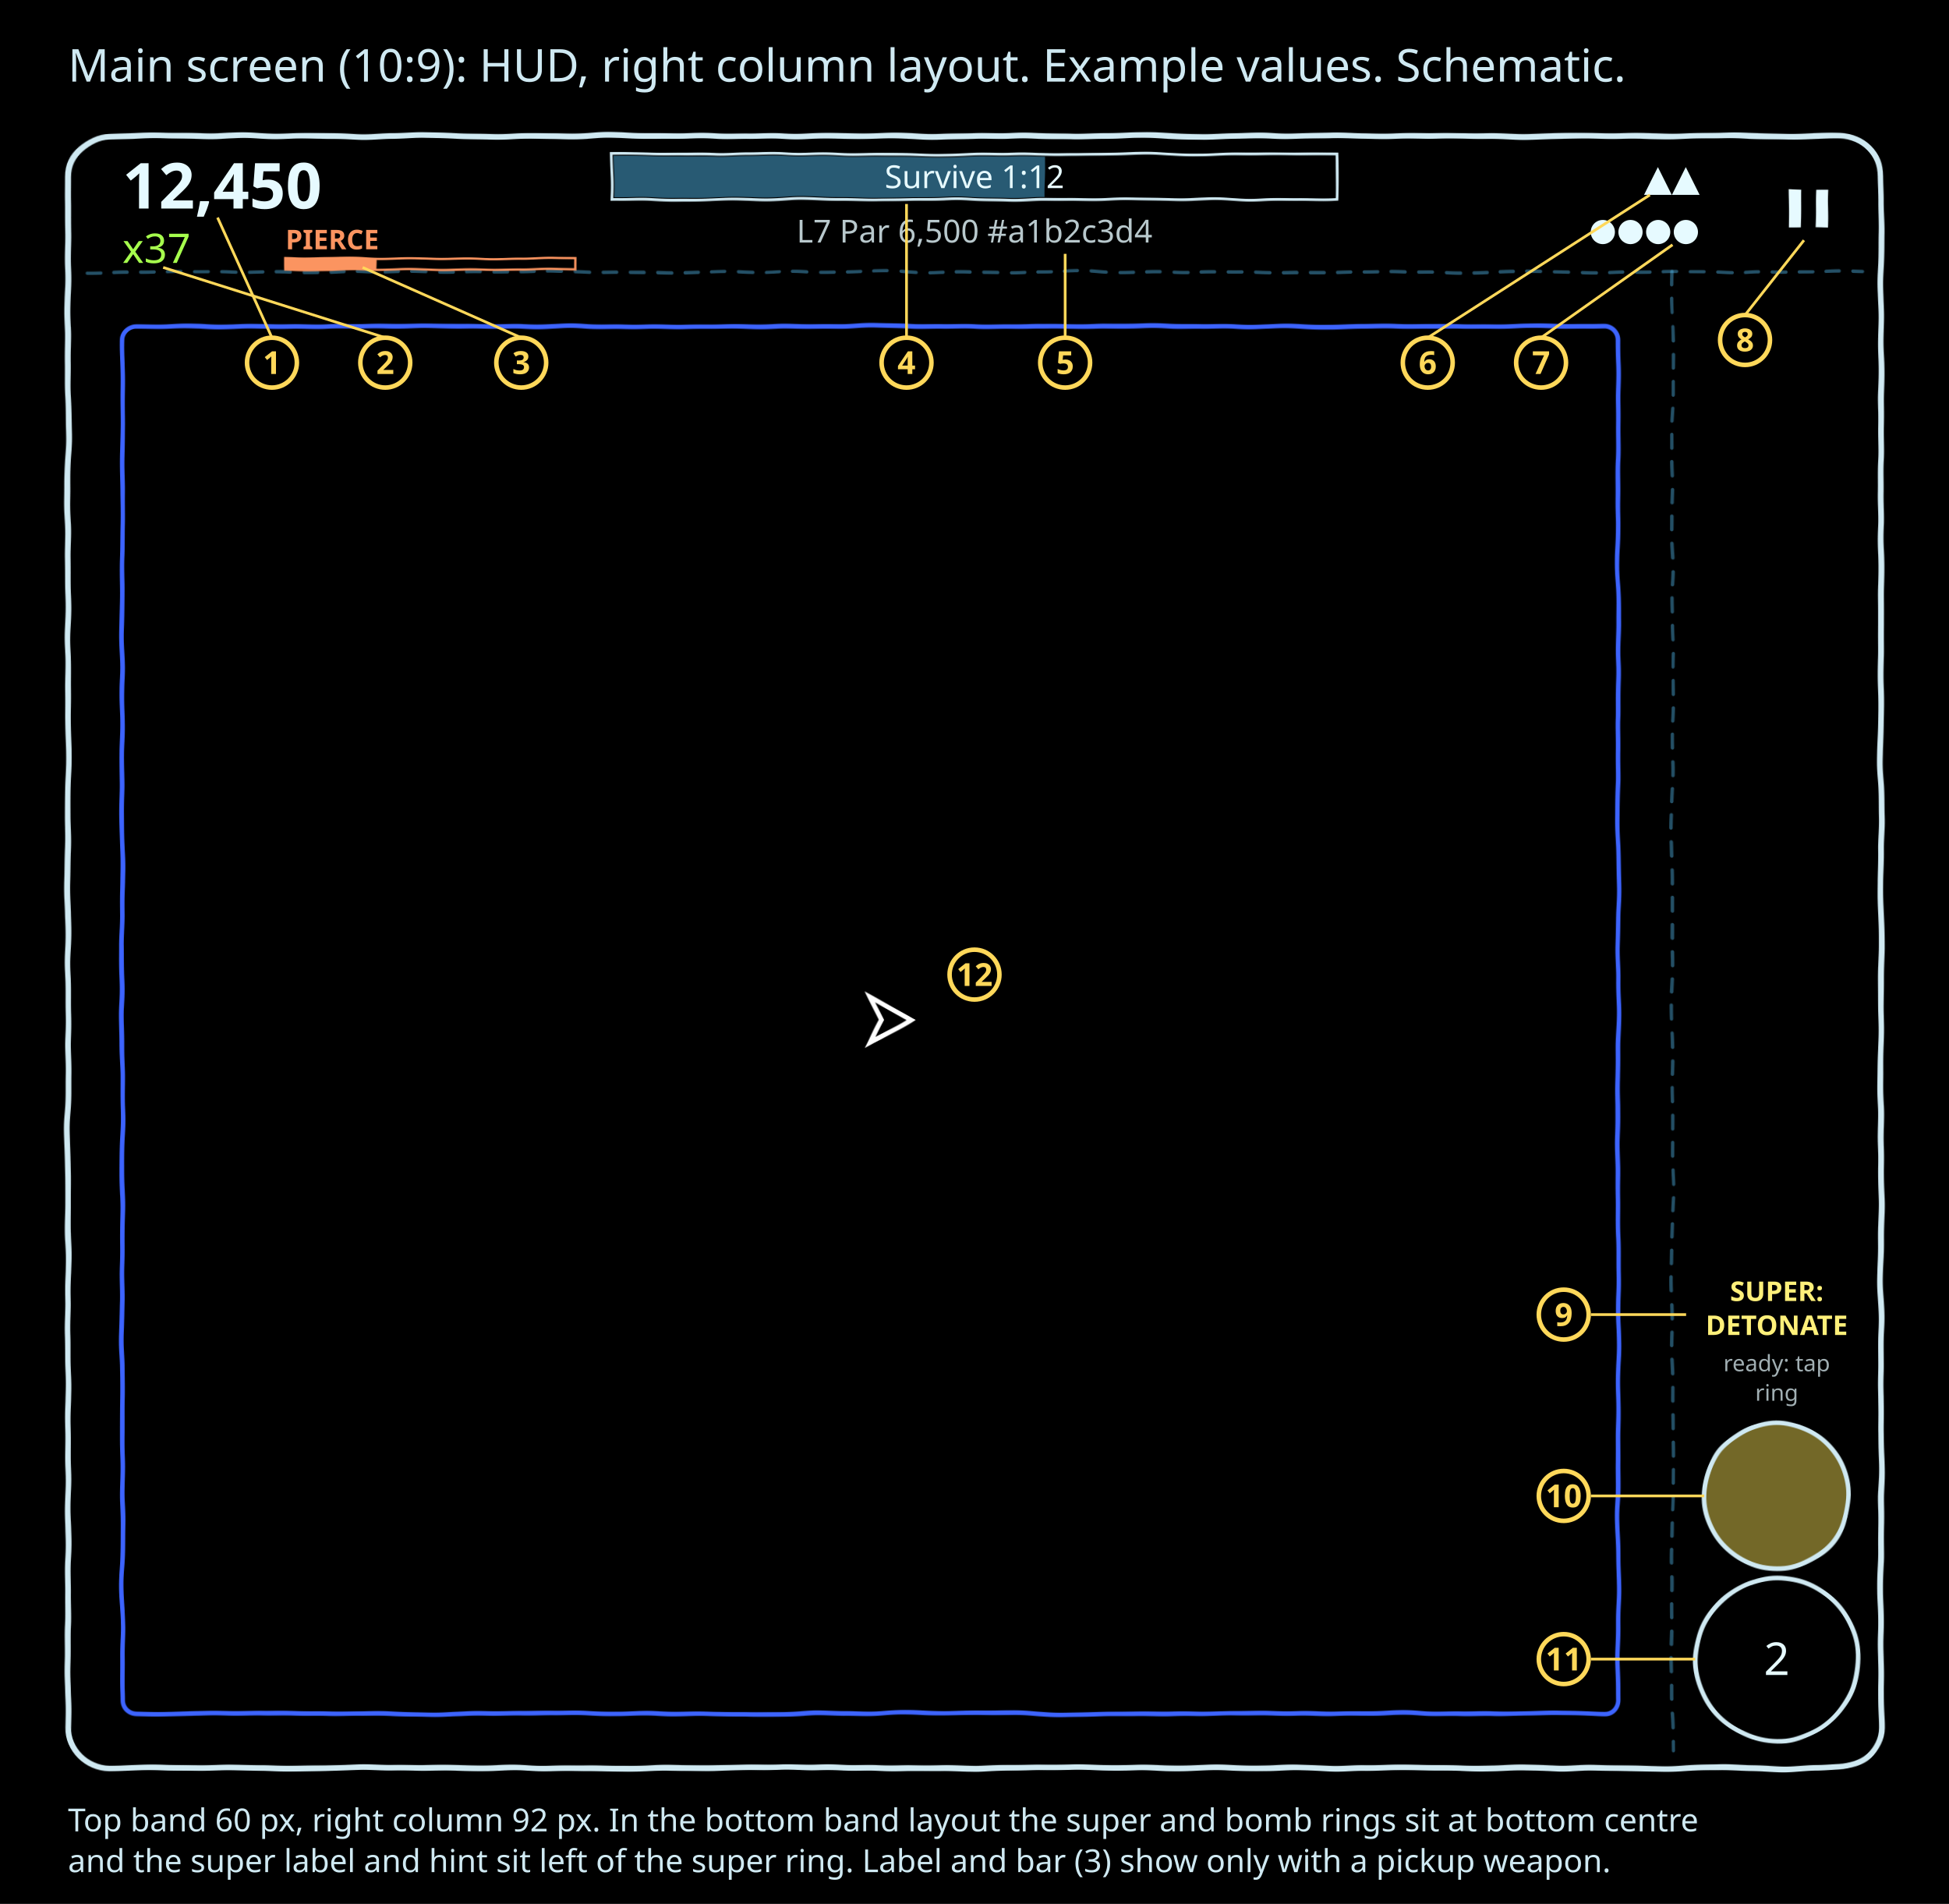
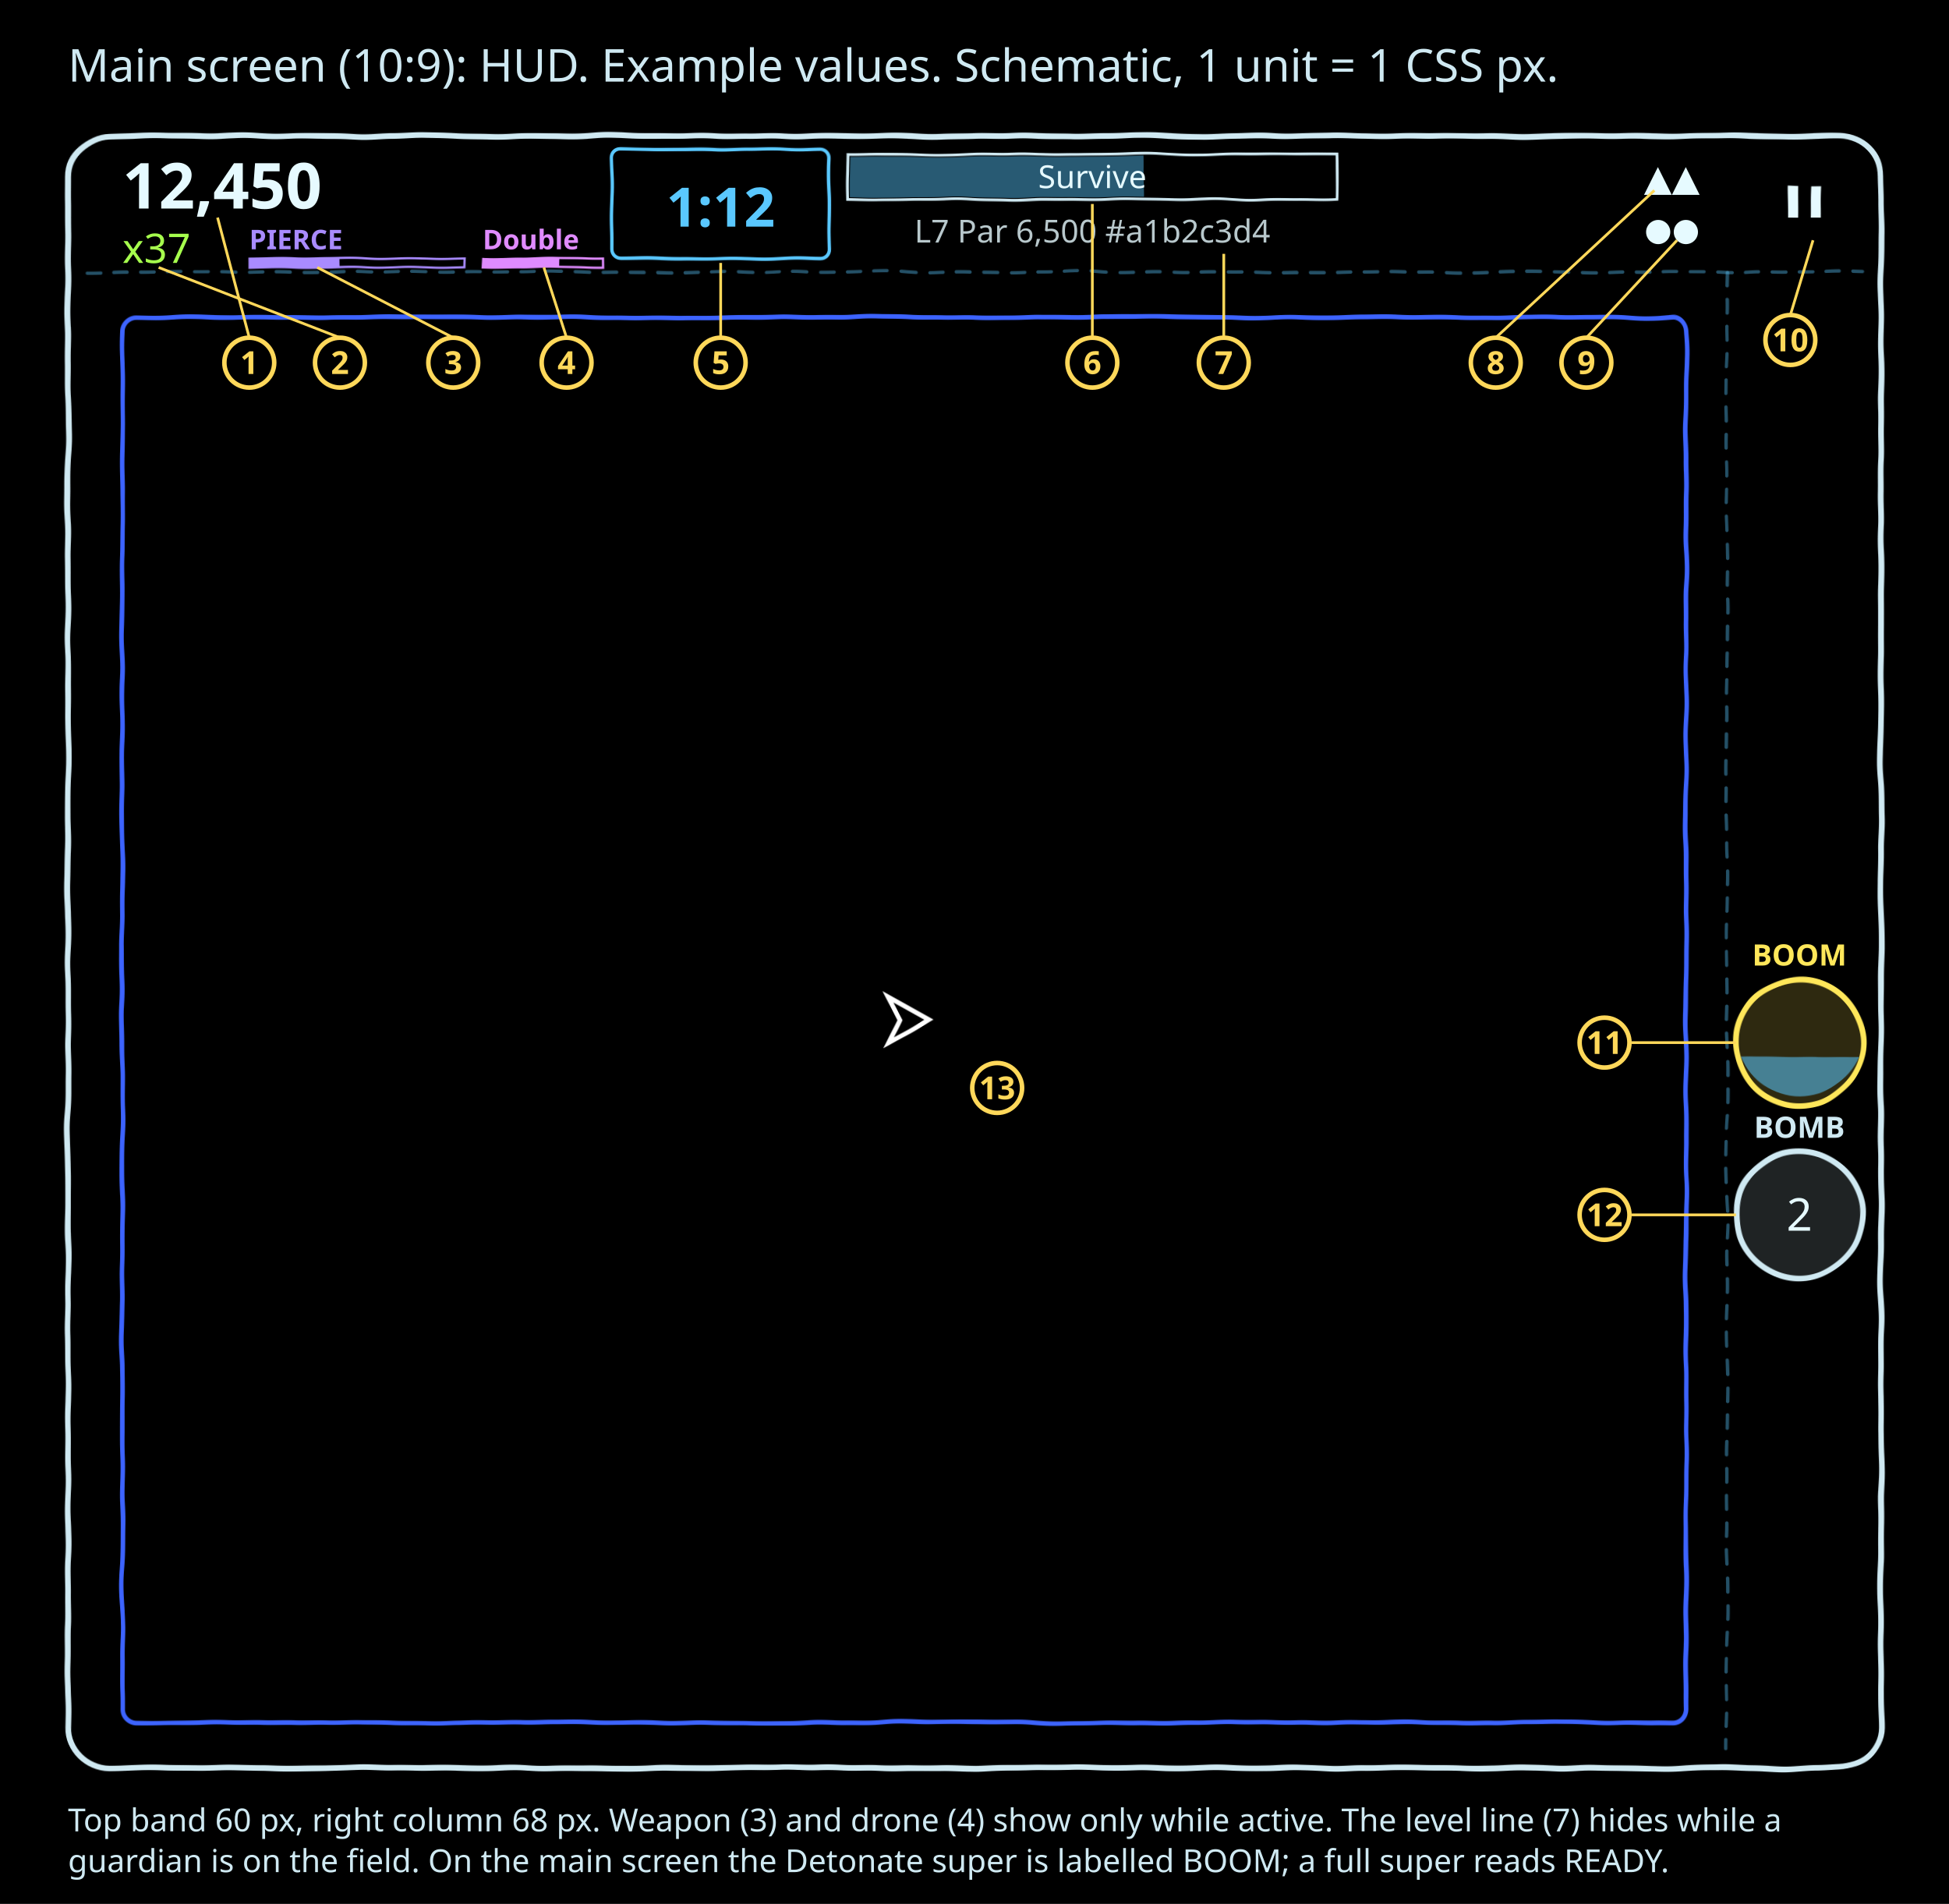
<svg xmlns="http://www.w3.org/2000/svg" viewBox="0 0 860 840" width="860" height="840" font-family="sans-serif">
  <defs>
    <filter id="rough" x="-5%" y="-5%" width="110%" height="110%">
      <feTurbulence type="fractalNoise" baseFrequency="0.035" numOctaves="2" seed="9" result="n" />
      <feDisplacementMap in="SourceGraphic" in2="n" scale="2" />
    </filter>
  </defs>
  <rect width="860" height="840" fill="#000" />
-   <text x="30" y="36" fill="#cfe9f2" font-size="20">Main screen (10:9): HUD, right column layout. Example values. Schematic.</text>
+   <text x="30" y="36" fill="#cfe9f2" font-size="20">Main screen (10:9): HUD. Example values. Schematic, 1 unit = 1 CSS px.</text>
  <g transform="translate(30,60)">
    <g filter="url(#rough)" stroke-linecap="round">
      <rect x="0" y="0" width="800" height="720" rx="18" fill="none" stroke="#cfe9f2" stroke-width="2.5" />
      <line x1="8" y1="60" x2="792" y2="60" stroke="#5ac8ff" stroke-opacity="0.4" stroke-width="1.5" stroke-dasharray="6 6" />
-       <line x1="708" y1="60" x2="708" y2="712" stroke="#5ac8ff" stroke-opacity="0.4" stroke-width="1.5" stroke-dasharray="6 6" />
-       <rect x="24" y="84" width="660" height="612" rx="6" fill="none" stroke="#3d64ff" stroke-width="2" />
-       <path d="M372 390 L354 400 L359 390 L354 380 Z" fill="none" stroke="#ffffff" stroke-width="2" />
-       <rect x="240" y="8" width="320" height="20" fill="none" stroke="#cfe9f2" stroke-width="1.2" />
-       <rect x="241" y="9" width="190" height="18" fill="#5ac8ff" fill-opacity="0.45" stroke="none" />
-       <rect x="96" y="54" width="128" height="5" fill="none" stroke="#fb9460" stroke-width="1" />
-       <rect x="96" y="54" width="40" height="5" fill="#fb9460" stroke="none" />
-       <circle cx="754" cy="600" r="32" fill="#ffe75a" fill-opacity="0.45" stroke="#cfe9f2" stroke-width="2" />
-       <circle cx="754" cy="672" r="36" fill="none" stroke="#cfe9f2" stroke-width="2" />
-       <rect x="759.4" y="23.6" width="5.3" height="16.8" fill="#e6faff" />
-       <rect x="771.3" y="23.6" width="5.3" height="16.8" fill="#e6faff" />
+       <line x1="732" y1="60" x2="732" y2="712" stroke="#5ac8ff" stroke-opacity="0.4" stroke-width="1.5" stroke-dasharray="6 6" />
+       <rect x="24" y="80" width="690" height="620" rx="6" fill="none" stroke="#3d64ff" stroke-width="2" />
+       <path d="M380 390 L362 400 L367 390 L362 380 Z" fill="none" stroke="#ffffff" stroke-width="2" />
+       <rect x="80" y="54" width="95" height="4" fill="none" stroke="#a98bff" stroke-width="1" />
+       <rect x="80" y="54" width="40" height="4" fill="#a98bff" stroke="none" />
+       <rect x="183" y="54" width="53" height="4" fill="none" stroke="#e08bff" stroke-width="1" />
+       <rect x="183" y="54" width="34" height="4" fill="#e08bff" stroke="none" />
+       <rect x="240" y="6" width="96" height="48" rx="4" fill="none" stroke="#5ac8ff" stroke-width="1.5" />
+       <rect x="344" y="8" width="216" height="20" fill="none" stroke="#cfe9f2" stroke-width="1.2" />
+       <rect x="345" y="9" width="130" height="18" fill="#5ac8ff" fill-opacity="0.45" stroke="none" />
+       <rect x="759" y="22" width="4.4" height="14" fill="#e6faff" />
+       <rect x="769" y="22" width="4.4" height="14" fill="#e6faff" />
+       <circle cx="764" cy="400" r="28" fill="#ffe75a" fill-opacity="0.18" stroke="#ffe75a" stroke-width="2.5" />
+       <path d="M738 406 A28 28 0 0 0 790 406 Z" fill="#5ac8ff" fill-opacity="0.55" stroke="none" />
+       <circle cx="764" cy="476" r="28" fill="#cfe9f2" fill-opacity="0.15" stroke="#cfe9f2" stroke-width="2.5" />
    </g>
    <text x="24" y="32" fill="#e6faff" font-size="28" font-weight="600">12,450</text>
    <text x="24" y="56" fill="#a6ff4d" font-size="18">x37</text>
-     <text x="96" y="50" fill="#fb9460" font-size="12" font-weight="600">PIERCE</text>
-     <text x="400" y="23" fill="#e6faff" font-size="14" text-anchor="middle">Survive 1:12</text>
-     <text x="400" y="47" fill="#e6faff" fill-opacity="0.8" font-size="14" text-anchor="middle">L7  Par 6,500  #a1b2c3d4</text>
+     <text x="80" y="50" fill="#a98bff" font-size="12" font-weight="600">PIERCE</text>
+     <text x="183" y="50" fill="#e08bff" font-size="12" font-weight="600">Double</text>
+     <text x="288" y="40" fill="#5ac8ff" font-size="24" font-weight="700" text-anchor="middle">1:12</text>
+     <text x="452" y="23" fill="#e6faff" font-size="14" text-anchor="middle">Survive</text>
+     <text x="452" y="47" fill="#e6faff" fill-opacity="0.8" font-size="14" text-anchor="middle">L7  Par 6,500  #a1b2c3d4</text>
    <text x="720" y="24" fill="#e6faff" font-size="16" text-anchor="end">▲▲</text>
-     <text x="720" y="46" fill="#e6faff" font-size="14" text-anchor="end">●●●●</text>
-     <text x="754" y="514" fill="#fff07a" font-size="12" font-weight="600" text-anchor="middle">SUPER:</text>
-     <text x="754" y="529" fill="#fff07a" font-size="12" font-weight="600" text-anchor="middle">DETONATE</text>
-     <text x="754" y="545" fill="#e6faff" fill-opacity="0.7" font-size="10" text-anchor="middle">ready: tap</text>
-     <text x="754" y="558" fill="#e6faff" fill-opacity="0.7" font-size="10" text-anchor="middle">ring</text>
-     <text x="754" y="679" fill="#e6faff" font-size="20" text-anchor="middle">2</text>
+     <text x="720" y="46" fill="#e6faff" font-size="14" text-anchor="end">●●</text>
+     <text x="764" y="366" fill="#ffe75a" font-size="13" font-weight="700" text-anchor="middle">BOOM</text>
+     <text x="764" y="442" fill="#cfe9f2" font-size="13" font-weight="700" text-anchor="middle">BOMB</text>
+     <text x="764" y="483" fill="#e6faff" font-size="20" text-anchor="middle">2</text>
  </g>
  <g stroke="#ffd85a" stroke-width="1.2">
-     <line x1="120" y1="149" x2="96" y2="96" />
-     <line x1="170" y1="149" x2="72" y2="118" />
-     <line x1="230" y1="149" x2="160" y2="118" />
-     <line x1="400" y1="149" x2="400" y2="90" />
-     <line x1="470" y1="149" x2="470" y2="112" />
-     <line x1="630" y1="149" x2="728" y2="86" />
-     <line x1="680" y1="149" x2="738" y2="108" />
-     <line x1="770" y1="139" x2="796" y2="106" />
-     <line x1="702" y1="580" x2="744" y2="580" />
-     <line x1="702" y1="660" x2="752" y2="660" />
-     <line x1="702" y1="732" x2="748" y2="732" />
+     <line x1="110" y1="149" x2="96" y2="96" />
+     <line x1="150" y1="149" x2="70" y2="118" />
+     <line x1="200" y1="149" x2="140" y2="118" />
+     <line x1="250" y1="149" x2="240" y2="118" />
+     <line x1="318" y1="149" x2="318" y2="116" />
+     <line x1="482" y1="149" x2="482" y2="90" />
+     <line x1="540" y1="149" x2="540" y2="112" />
+     <line x1="660" y1="149" x2="730" y2="84" />
+     <line x1="700" y1="149" x2="740" y2="106" />
+     <line x1="790" y1="139" x2="800" y2="106" />
+     <line x1="720" y1="460" x2="766" y2="460" />
+     <line x1="720" y1="536" x2="766" y2="536" />
  </g>
  <g font-size="14" font-weight="700" text-anchor="middle">
-     <g transform="translate(120,160)">
+     <g transform="translate(110,160)">
      <circle r="11" fill="#000" stroke="#ffd85a" stroke-width="2" />
      <text y="5" fill="#ffd85a">1</text>
    </g>
-     <g transform="translate(170,160)">
+     <g transform="translate(150,160)">
      <circle r="11" fill="#000" stroke="#ffd85a" stroke-width="2" />
      <text y="5" fill="#ffd85a">2</text>
    </g>
-     <g transform="translate(230,160)">
+     <g transform="translate(200,160)">
      <circle r="11" fill="#000" stroke="#ffd85a" stroke-width="2" />
      <text y="5" fill="#ffd85a">3</text>
    </g>
-     <g transform="translate(400,160)">
+     <g transform="translate(250,160)">
      <circle r="11" fill="#000" stroke="#ffd85a" stroke-width="2" />
      <text y="5" fill="#ffd85a">4</text>
    </g>
-     <g transform="translate(470,160)">
+     <g transform="translate(318,160)">
      <circle r="11" fill="#000" stroke="#ffd85a" stroke-width="2" />
      <text y="5" fill="#ffd85a">5</text>
    </g>
-     <g transform="translate(630,160)">
+     <g transform="translate(482,160)">
      <circle r="11" fill="#000" stroke="#ffd85a" stroke-width="2" />
      <text y="5" fill="#ffd85a">6</text>
    </g>
-     <g transform="translate(680,160)">
+     <g transform="translate(540,160)">
      <circle r="11" fill="#000" stroke="#ffd85a" stroke-width="2" />
      <text y="5" fill="#ffd85a">7</text>
    </g>
-     <g transform="translate(770,150)">
+     <g transform="translate(660,160)">
      <circle r="11" fill="#000" stroke="#ffd85a" stroke-width="2" />
      <text y="5" fill="#ffd85a">8</text>
    </g>
-     <g transform="translate(690,580)">
+     <g transform="translate(700,160)">
      <circle r="11" fill="#000" stroke="#ffd85a" stroke-width="2" />
      <text y="5" fill="#ffd85a">9</text>
    </g>
-     <g transform="translate(690,660)">
+     <g transform="translate(790,150)">
      <circle r="11" fill="#000" stroke="#ffd85a" stroke-width="2" />
      <text y="5" fill="#ffd85a">10</text>
    </g>
-     <g transform="translate(690,732)">
+     <g transform="translate(708,460)">
      <circle r="11" fill="#000" stroke="#ffd85a" stroke-width="2" />
      <text y="5" fill="#ffd85a">11</text>
    </g>
-     <g transform="translate(430,430)">
+     <g transform="translate(708,536)">
      <circle r="11" fill="#000" stroke="#ffd85a" stroke-width="2" />
      <text y="5" fill="#ffd85a">12</text>
    </g>
+     <g transform="translate(440,480)">
+       <circle r="11" fill="#000" stroke="#ffd85a" stroke-width="2" />
+       <text y="5" fill="#ffd85a">13</text>
+     </g>
  </g>
-   <text x="30" y="808" fill="#cfe9f2" font-size="14">Top band 60 px, right column 92 px. In the bottom band layout the super and bomb rings sit at bottom centre</text>
-   <text x="30" y="826" fill="#cfe9f2" font-size="14">and the super label and hint sit left of the super ring. Label and bar (3) show only with a pickup weapon.</text>
+   <text x="30" y="808" fill="#cfe9f2" font-size="14">Top band 60 px, right column 68 px. Weapon (3) and drone (4) show only while active. The level line (7) hides while a</text>
+   <text x="30" y="826" fill="#cfe9f2" font-size="14">guardian is on the field. On the main screen the Detonate super is labelled BOOM; a full super reads READY.</text>
</svg>
